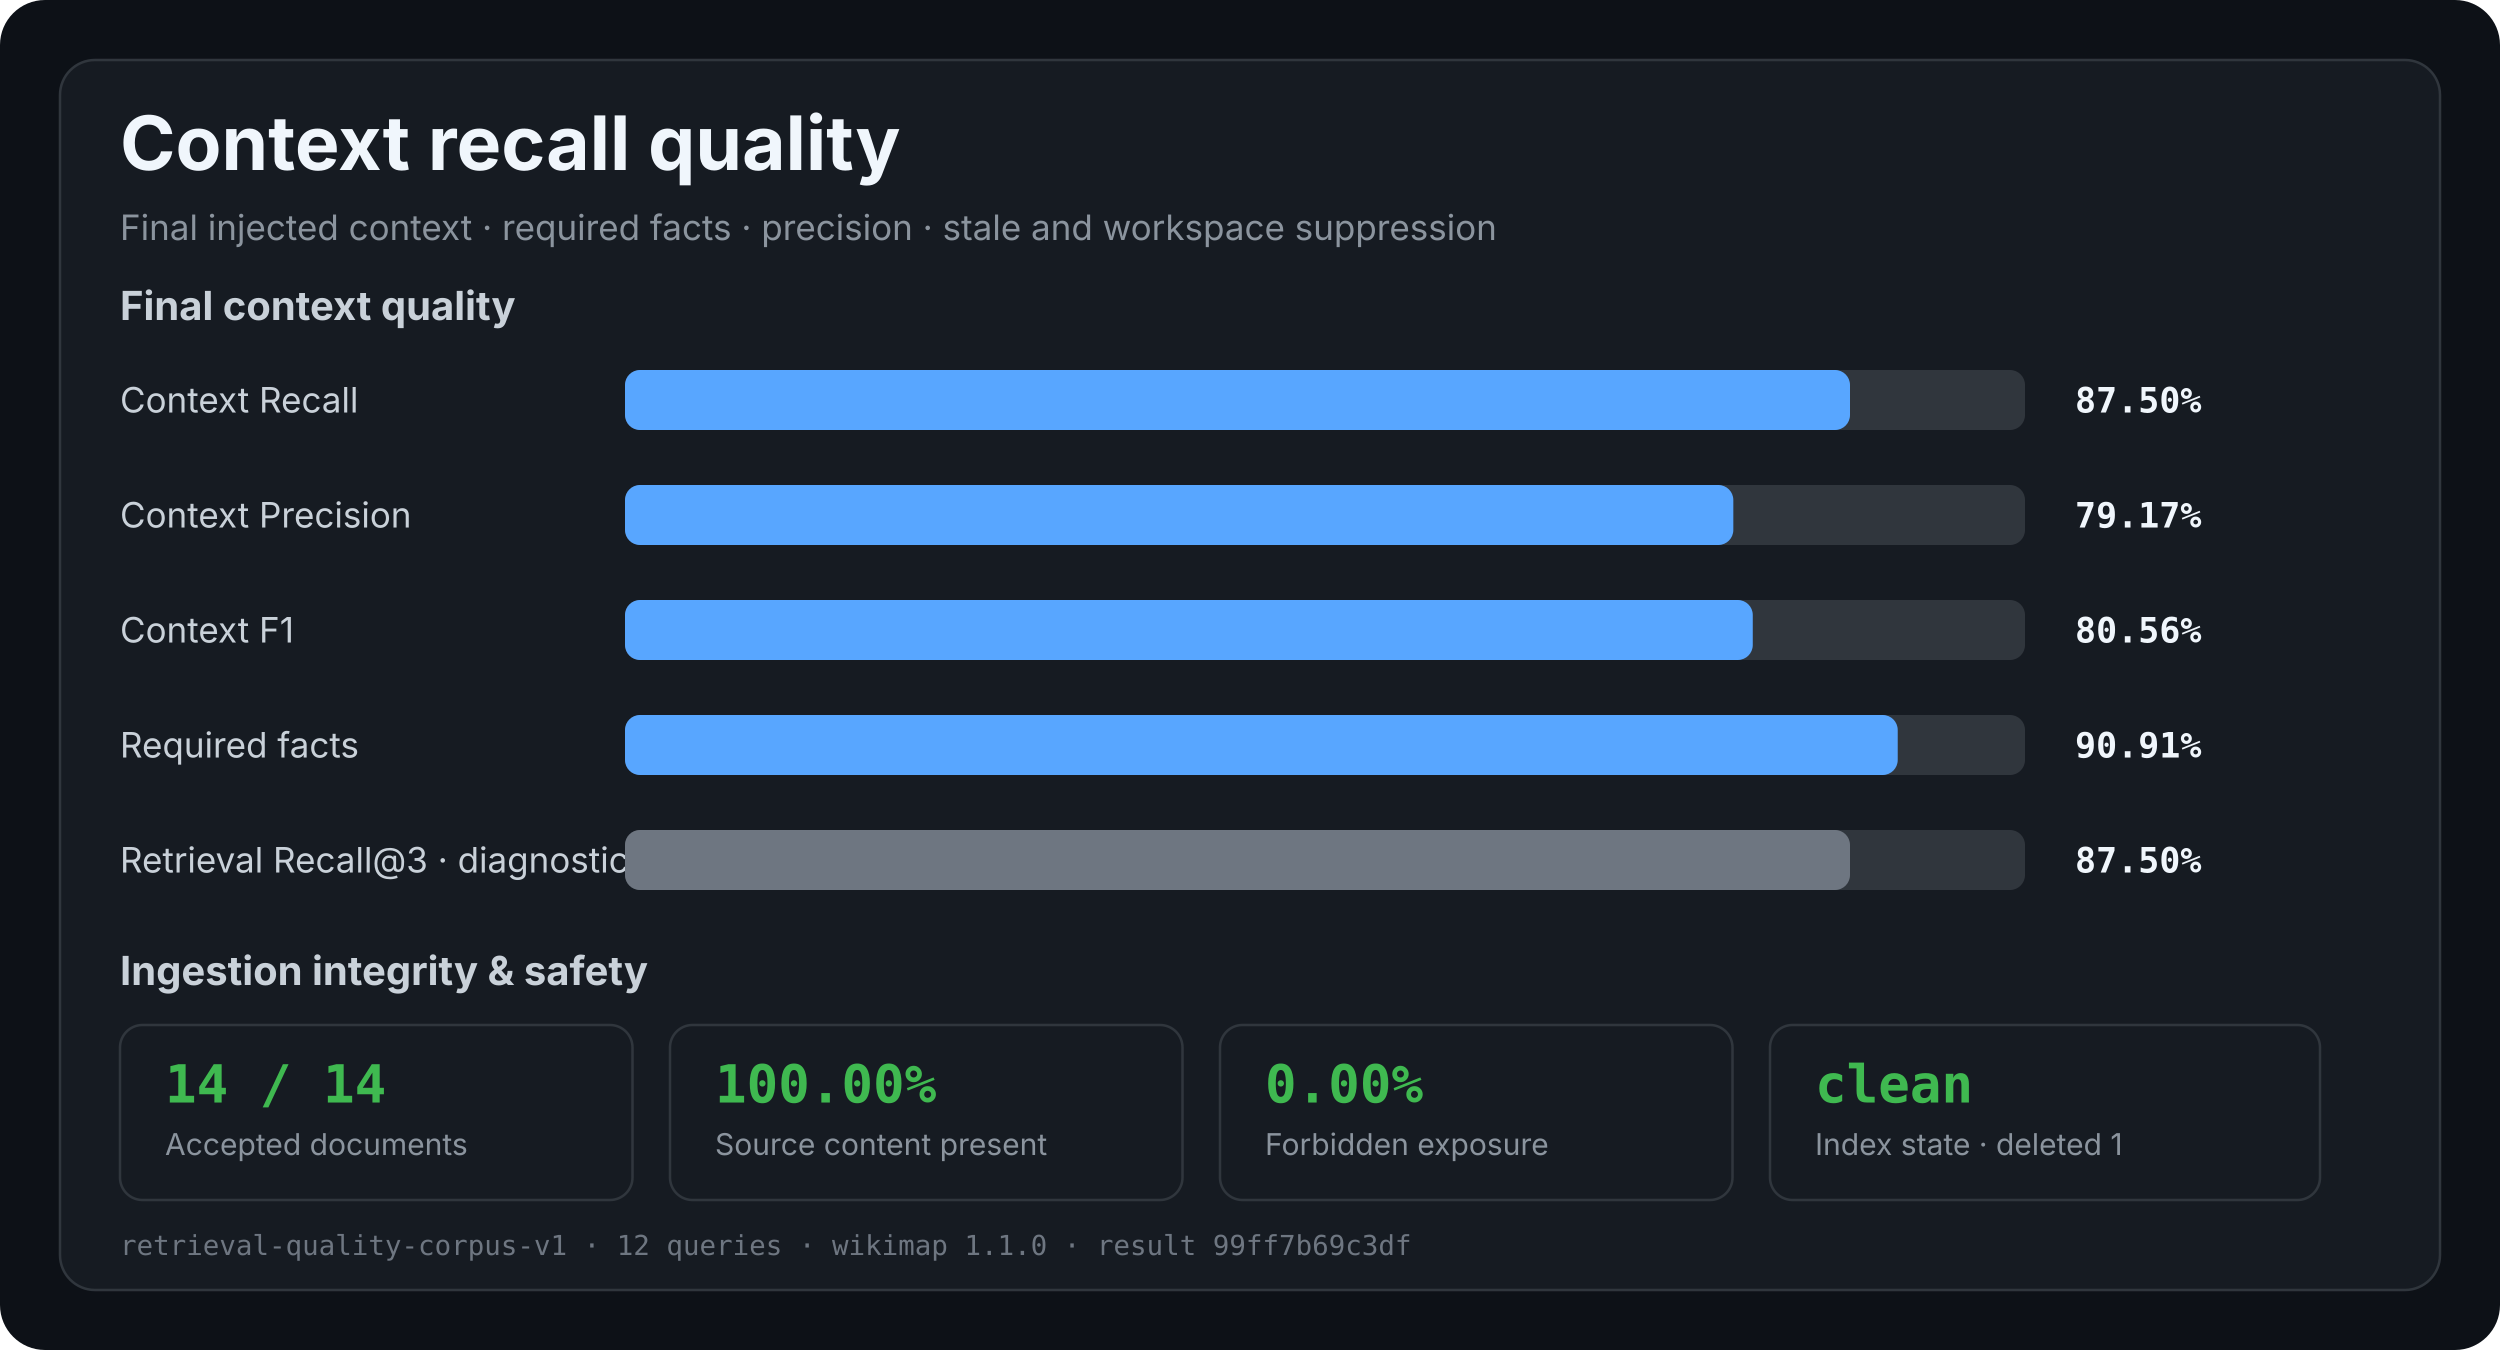
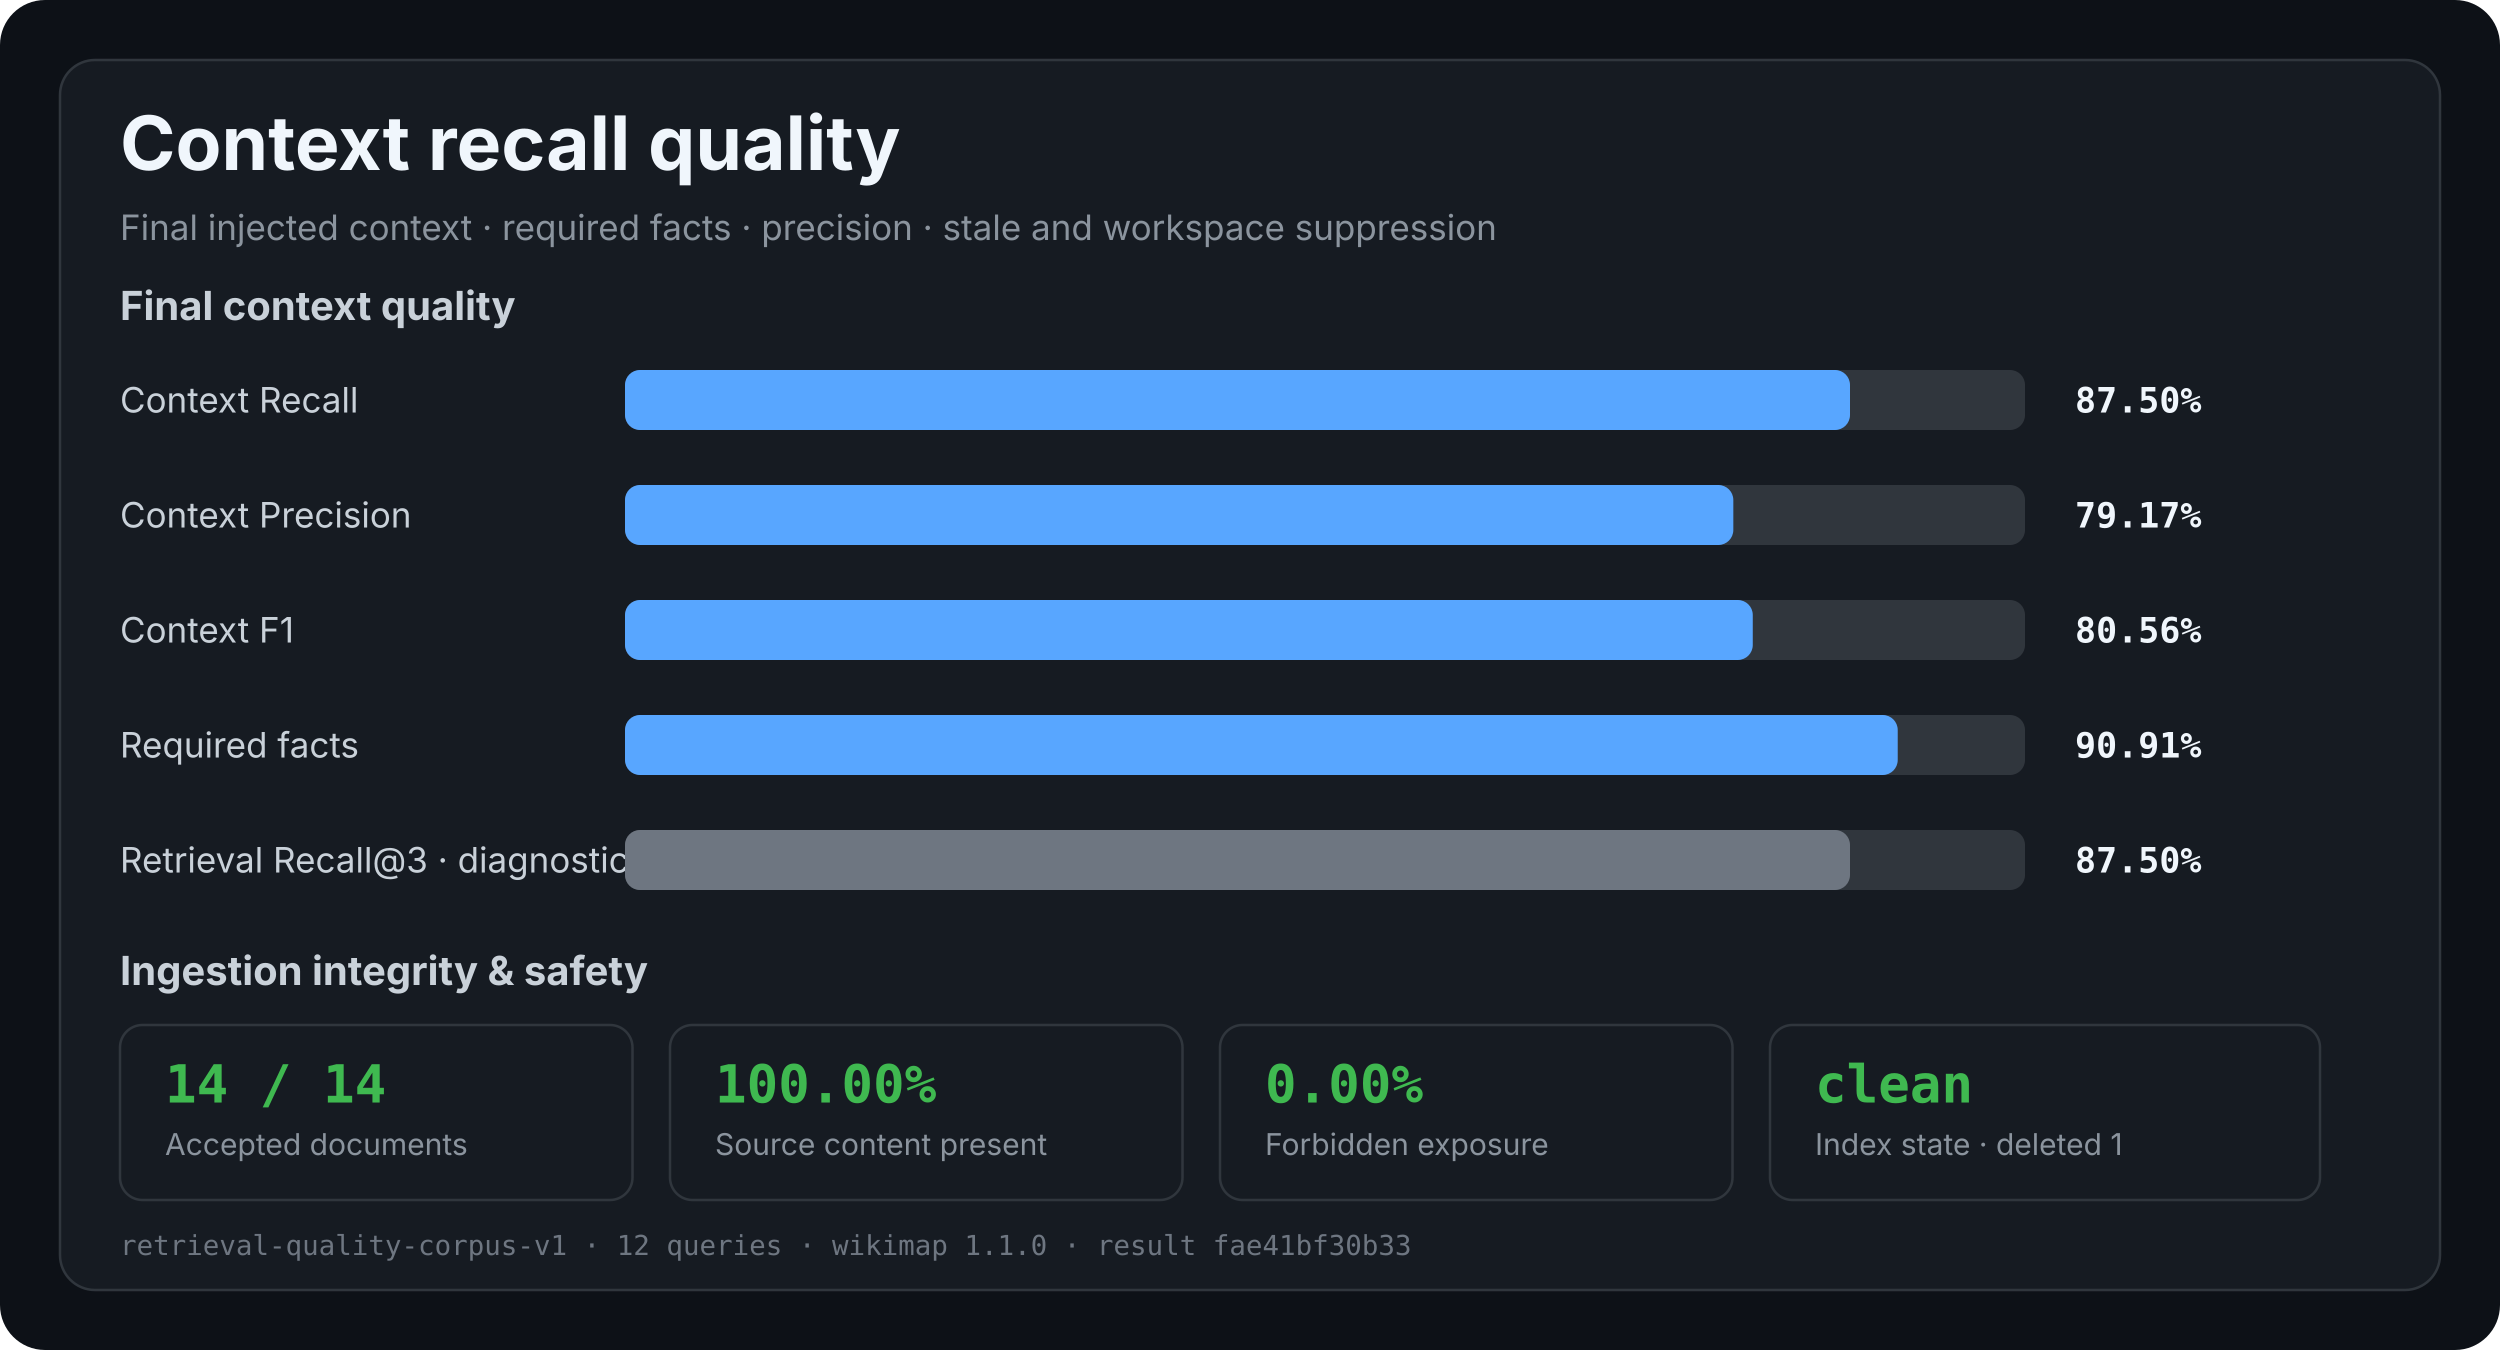
<svg xmlns="http://www.w3.org/2000/svg" width="1000" height="540" viewBox="0 0 1000 540" role="img" aria-labelledby="title desc">
  <style>
  .bg { fill: #0d1117; }
  .panel { fill: #161b22; stroke: #30363d; stroke-width: 1; }
  .title { fill: #f0f6fc; font: 700 30px -apple-system,BlinkMacSystemFont,"Segoe UI",sans-serif; }
  .subtitle { fill: #8b949e; font: 14px -apple-system,BlinkMacSystemFont,"Segoe UI",sans-serif; }
  .section { fill: #c9d1d9; font: 700 16px -apple-system,BlinkMacSystemFont,"Segoe UI",sans-serif; }
  .label { fill: #c9d1d9; font: 14px -apple-system,BlinkMacSystemFont,"Segoe UI",sans-serif; }
  .value { fill: #f0f6fc; font: 700 14px ui-monospace,SFMono-Regular,Consolas,monospace; }
  .track { fill: #30363d; }
  .bar { fill: #58a6ff; }
  .diagnostic-bar { fill: #6e7681; }
  .card-value { fill: #3fb950; font: 700 21px ui-monospace,SFMono-Regular,Consolas,monospace; }
  .card-label { fill: #8b949e; font: 12px -apple-system,BlinkMacSystemFont,"Segoe UI",sans-serif; }
  .footer { fill: #6e7681; font: 11px ui-monospace,SFMono-Regular,Consolas,monospace; }
</style>
  <rect width="1000" height="540" rx="18" class="bg" />
  <rect x="24" y="24" width="952" height="492" rx="14" class="panel" />
  <text x="48" y="68" class="title">Context recall quality</text>
  <text x="48" y="96" class="subtitle">Final injected context · required facts · precision · stale and workspace suppression</text>
  <text x="48" y="128" class="section">Final context quality</text>
  <text x="48" y="165" class="label">Context Recall</text>
  <rect x="250" y="148" width="560" height="24" rx="6" class="track" />
  <rect x="250" y="148" width="490.00" height="24" rx="6" class="bar" />
  <text x="830" y="165" class="value">87.50%</text>
  <text x="48" y="211" class="label">Context Precision</text>
  <rect x="250" y="194" width="560" height="24" rx="6" class="track" />
  <rect x="250" y="194" width="443.33" height="24" rx="6" class="bar" />
  <text x="830" y="211" class="value">79.17%</text>
  <text x="48" y="257" class="label">Context F1</text>
  <rect x="250" y="240" width="560" height="24" rx="6" class="track" />
  <rect x="250" y="240" width="451.11" height="24" rx="6" class="bar" />
  <text x="830" y="257" class="value">80.56%</text>
  <text x="48" y="303" class="label">Required facts</text>
  <rect x="250" y="286" width="560" height="24" rx="6" class="track" />
  <rect x="250" y="286" width="509.09" height="24" rx="6" class="bar" />
  <text x="830" y="303" class="value">90.91%</text>
  <text x="48" y="349" class="label">Retrieval Recall@3 · diagnostic</text>
  <rect x="250" y="332" width="560" height="24" rx="6" class="track" />
  <rect x="250" y="332" width="490.00" height="24" rx="6" class="diagnostic-bar" />
  <text x="830" y="349" class="value">87.50%</text>
  <text x="48" y="394" class="section">Ingestion integrity &amp; safety</text>
  <rect x="48" y="410" width="205" height="70" rx="9" class="panel" />
  <text x="66" y="441" class="card-value">14 / 14</text>
  <text x="66" y="462" class="card-label">Accepted documents</text>
  <rect x="268" y="410" width="205" height="70" rx="9" class="panel" />
  <text x="286" y="441" class="card-value">100.00%</text>
  <text x="286" y="462" class="card-label">Source content present</text>
  <rect x="488" y="410" width="205" height="70" rx="9" class="panel" />
  <text x="506" y="441" class="card-value">0.00%</text>
  <text x="506" y="462" class="card-label">Forbidden exposure</text>
  <rect x="708" y="410" width="220" height="70" rx="9" class="panel" />
  <text x="726" y="441" class="card-value">clean</text>
  <text x="726" y="462" class="card-label">Index state · deleted 1</text>
-   <text x="48" y="502" class="footer">retrieval-quality-corpus-v1 · 12 queries · wikimap 1.1.0 · result 99ff7b69c3df</text>
+   <text x="48" y="502" class="footer">retrieval-quality-corpus-v1 · 12 queries · wikimap 1.1.0 · result fae41bf30b33</text>
</svg>
